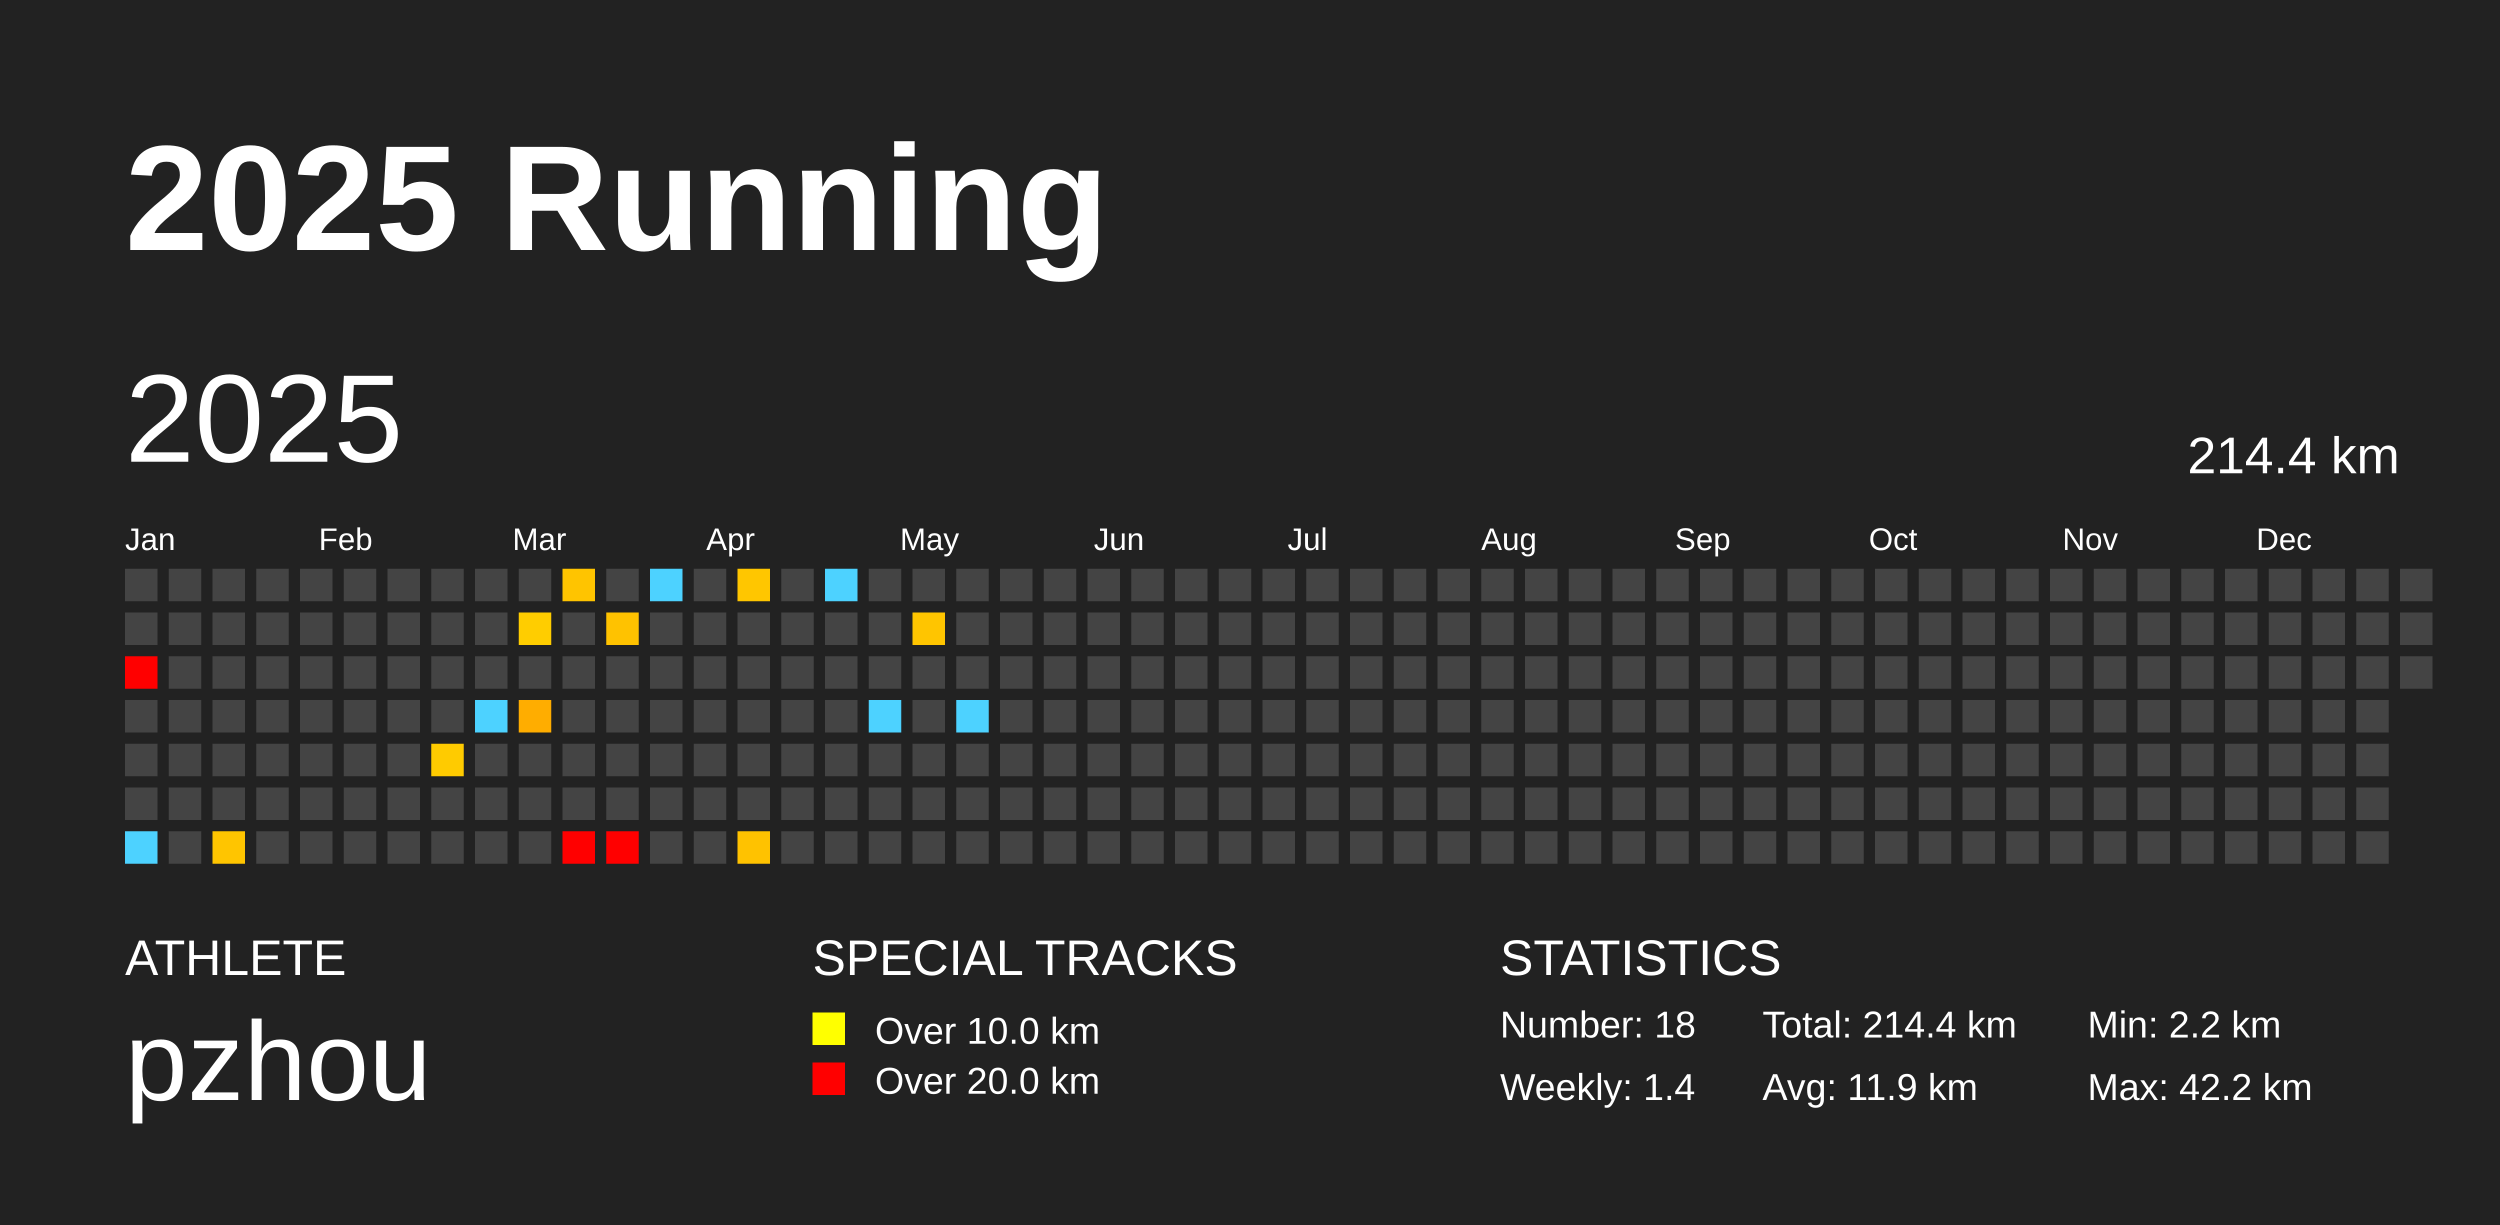
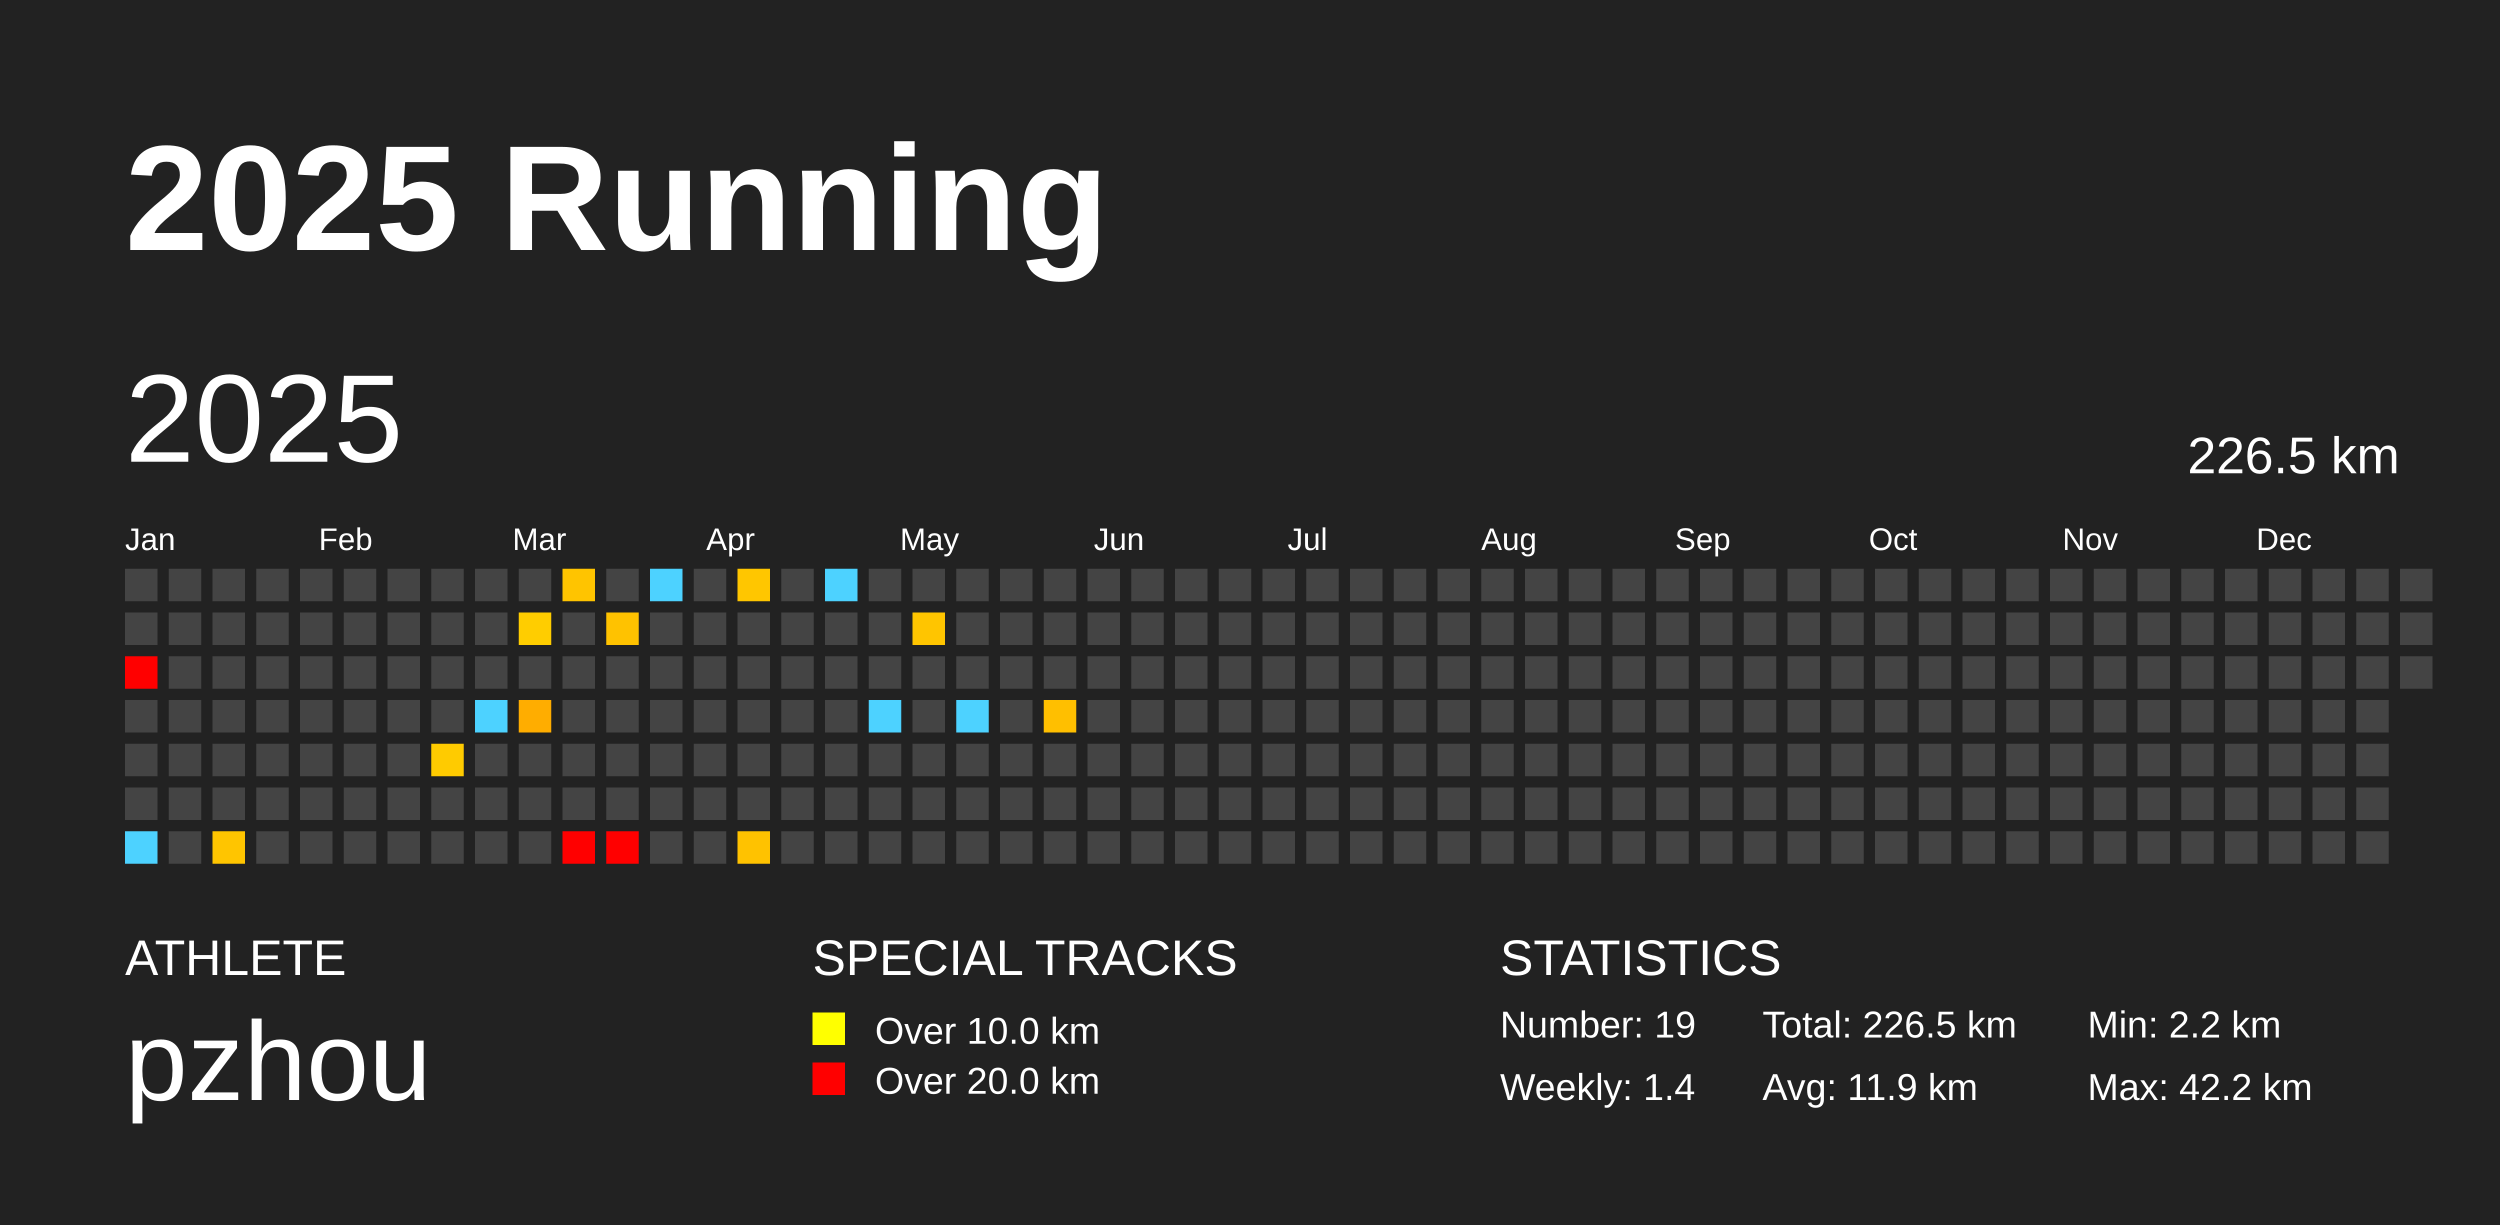
<svg xmlns="http://www.w3.org/2000/svg" baseProfile="full" height="98mm" version="1.1" viewBox="0,0,200,98" width="200mm">
  <defs />
  <rect fill="#222222" height="98" width="200" x="0" y="0" />
  <text fill="#FFFFFF" style="font-size:12px; font-family:Arial; font-weight:bold;" x="10" y="20">2025 Running</text>
  <text fill="#FFFFFF" style="font-size:4px; font-family:Arial" x="10" y="78">ATHLETE</text>
  <text fill="#FFFFFF" style="font-size:9px; font-family:Arial" x="10" y="88">pzhou</text>
  <text fill="#FFFFFF" style="font-size:4px; font-family:Arial" x="65" y="78">SPECIAL TRACKS</text>
  <rect fill="yellow" height="2.6" width="2.6" x="65" y="81" />
  <text fill="#FFFFFF" style="font-size:3px; font-family:Arial" x="70" y="83.5">Over 10.0 km</text>
  <rect fill="red" height="2.6" width="2.6" x="65" y="85" />
  <text fill="#FFFFFF" style="font-size:3px; font-family:Arial" x="70" y="87.5">Over 20.0 km</text>
  <text fill="#FFFFFF" style="font-size:4px; font-family:Arial" x="120" y="78">STATISTICS</text>
-   <text fill="#FFFFFF" style="font-size:3px; font-family:Arial" x="120" y="83">Number: 18</text>
+   <text fill="#FFFFFF" style="font-size:3px; font-family:Arial" x="120" y="83">Number: 19</text>
  <text fill="#FFFFFF" style="font-size:3px; font-family:Arial" x="120" y="88">Weekly: 1.4</text>
-   <text fill="#FFFFFF" style="font-size:3px; font-family:Arial" x="141" y="83">Total: 214.4 km</text>
+   <text fill="#FFFFFF" style="font-size:3px; font-family:Arial" x="141" y="83">Total: 226.5 km</text>
  <text fill="#FFFFFF" style="font-size:3px; font-family:Arial" x="141" y="88">Avg: 11.9 km</text>
  <text fill="#FFFFFF" style="font-size:3px; font-family:Arial" x="167" y="83">Min: 2.2 km</text>
  <text fill="#FFFFFF" style="font-size:3px; font-family:Arial" x="167" y="88">Max: 42.2 km</text>
  <text dominant-baseline="hanging" fill="#FFFFFF" style="font-size:10.0px; font-family:Arial;" x="10" y="30">2025</text>
-   <text dominant-baseline="hanging" fill="#FFFFFF" style="font-size:4.125px; font-family:Arial;" x="175" y="35">214.4 km</text>
+   <text dominant-baseline="hanging" fill="#FFFFFF" style="font-size:4.125px; font-family:Arial;" x="175" y="35">226.5 km</text>
  <text fill="#FFFFFF" style="font-size:2.5px; font-family:Arial" x="10.0" y="44">Jan</text>
  <text fill="#FFFFFF" style="font-size:2.5px; font-family:Arial" x="25.5" y="44">Feb</text>
  <text fill="#FFFFFF" style="font-size:2.5px; font-family:Arial" x="41.0" y="44">Mar</text>
  <text fill="#FFFFFF" style="font-size:2.5px; font-family:Arial" x="56.5" y="44">Apr</text>
  <text fill="#FFFFFF" style="font-size:2.5px; font-family:Arial" x="72.0" y="44">May</text>
  <text fill="#FFFFFF" style="font-size:2.5px; font-family:Arial" x="87.5" y="44">Jun</text>
  <text fill="#FFFFFF" style="font-size:2.5px; font-family:Arial" x="103.0" y="44">Jul</text>
  <text fill="#FFFFFF" style="font-size:2.5px; font-family:Arial" x="118.5" y="44">Aug</text>
  <text fill="#FFFFFF" style="font-size:2.5px; font-family:Arial" x="134.0" y="44">Sep</text>
  <text fill="#FFFFFF" style="font-size:2.5px; font-family:Arial" x="149.5" y="44">Oct</text>
  <text fill="#FFFFFF" style="font-size:2.5px; font-family:Arial" x="165.0" y="44">Nov</text>
  <text fill="#FFFFFF" style="font-size:2.5px; font-family:Arial" x="180.5" y="44">Dec</text>
  <rect fill="#444444" height="2.6" width="2.6" x="10.0" y="45.5" />
  <rect fill="#444444" height="2.6" width="2.6" x="10.0" y="49.0" />
  <rect fill="red" height="2.6" width="2.6" x="10.0" y="52.5" />
  <rect fill="#444444" height="2.6" width="2.6" x="10.0" y="56.0" />
  <rect fill="#444444" height="2.6" width="2.6" x="10.0" y="59.5" />
  <rect fill="#444444" height="2.6" width="2.6" x="10.0" y="63.0" />
  <rect fill="#4dd2ff" height="2.6" width="2.6" x="10.0" y="66.5" />
  <rect fill="#444444" height="2.6" width="2.6" x="13.5" y="45.5" />
  <rect fill="#444444" height="2.6" width="2.6" x="13.5" y="49.0" />
  <rect fill="#444444" height="2.6" width="2.6" x="13.5" y="52.5" />
  <rect fill="#444444" height="2.6" width="2.6" x="13.5" y="56.0" />
  <rect fill="#444444" height="2.6" width="2.6" x="13.5" y="59.5" />
  <rect fill="#444444" height="2.6" width="2.6" x="13.5" y="63.0" />
  <rect fill="#444444" height="2.6" width="2.6" x="13.5" y="66.5" />
  <rect fill="#444444" height="2.6" width="2.6" x="17.0" y="45.5" />
  <rect fill="#444444" height="2.6" width="2.6" x="17.0" y="49.0" />
  <rect fill="#444444" height="2.6" width="2.6" x="17.0" y="52.5" />
  <rect fill="#444444" height="2.6" width="2.6" x="17.0" y="56.0" />
  <rect fill="#444444" height="2.6" width="2.6" x="17.0" y="59.5" />
  <rect fill="#444444" height="2.6" width="2.6" x="17.0" y="63.0" />
  <rect fill="#ffc500" height="2.6" width="2.6" x="17.0" y="66.5" />
  <rect fill="#444444" height="2.6" width="2.6" x="20.5" y="45.5" />
  <rect fill="#444444" height="2.6" width="2.6" x="20.5" y="49.0" />
  <rect fill="#444444" height="2.6" width="2.6" x="20.5" y="52.5" />
  <rect fill="#444444" height="2.6" width="2.6" x="20.5" y="56.0" />
  <rect fill="#444444" height="2.6" width="2.6" x="20.5" y="59.5" />
  <rect fill="#444444" height="2.6" width="2.6" x="20.5" y="63.0" />
  <rect fill="#444444" height="2.6" width="2.6" x="20.5" y="66.5" />
  <rect fill="#444444" height="2.6" width="2.6" x="24.0" y="45.5" />
  <rect fill="#444444" height="2.6" width="2.6" x="24.0" y="49.0" />
  <rect fill="#444444" height="2.6" width="2.6" x="24.0" y="52.5" />
  <rect fill="#444444" height="2.6" width="2.6" x="24.0" y="56.0" />
  <rect fill="#444444" height="2.6" width="2.6" x="24.0" y="59.5" />
  <rect fill="#444444" height="2.6" width="2.6" x="24.0" y="63.0" />
  <rect fill="#444444" height="2.6" width="2.6" x="24.0" y="66.5" />
  <rect fill="#444444" height="2.6" width="2.6" x="27.5" y="45.5" />
  <rect fill="#444444" height="2.6" width="2.6" x="27.5" y="49.0" />
  <rect fill="#444444" height="2.6" width="2.6" x="27.5" y="52.5" />
  <rect fill="#444444" height="2.6" width="2.6" x="27.5" y="56.0" />
  <rect fill="#444444" height="2.6" width="2.6" x="27.5" y="59.5" />
  <rect fill="#444444" height="2.6" width="2.6" x="27.5" y="63.0" />
  <rect fill="#444444" height="2.6" width="2.6" x="27.5" y="66.5" />
  <rect fill="#444444" height="2.6" width="2.6" x="31.0" y="45.5" />
  <rect fill="#444444" height="2.6" width="2.6" x="31.0" y="49.0" />
  <rect fill="#444444" height="2.6" width="2.6" x="31.0" y="52.5" />
  <rect fill="#444444" height="2.6" width="2.6" x="31.0" y="56.0" />
  <rect fill="#444444" height="2.6" width="2.6" x="31.0" y="59.5" />
  <rect fill="#444444" height="2.6" width="2.6" x="31.0" y="63.0" />
  <rect fill="#444444" height="2.6" width="2.6" x="31.0" y="66.5" />
  <rect fill="#444444" height="2.6" width="2.6" x="34.5" y="45.5" />
  <rect fill="#444444" height="2.6" width="2.6" x="34.5" y="49.0" />
  <rect fill="#444444" height="2.6" width="2.6" x="34.5" y="52.5" />
  <rect fill="#444444" height="2.6" width="2.6" x="34.5" y="56.0" />
  <rect fill="#ffcb00" height="2.6" width="2.6" x="34.5" y="59.5" />
  <rect fill="#444444" height="2.6" width="2.6" x="34.5" y="63.0" />
  <rect fill="#444444" height="2.6" width="2.6" x="34.5" y="66.5" />
  <rect fill="#444444" height="2.6" width="2.6" x="38.0" y="45.5" />
  <rect fill="#444444" height="2.6" width="2.6" x="38.0" y="49.0" />
  <rect fill="#444444" height="2.6" width="2.6" x="38.0" y="52.5" />
  <rect fill="#4dd2ff" height="2.6" width="2.6" x="38.0" y="56.0" />
  <rect fill="#444444" height="2.6" width="2.6" x="38.0" y="59.5" />
  <rect fill="#444444" height="2.6" width="2.6" x="38.0" y="63.0" />
  <rect fill="#444444" height="2.6" width="2.6" x="38.0" y="66.5" />
  <rect fill="#444444" height="2.6" width="2.6" x="41.5" y="45.5" />
  <rect fill="#ffcd00" height="2.6" width="2.6" x="41.5" y="49.0" />
  <rect fill="#444444" height="2.6" width="2.6" x="41.5" y="52.5" />
  <rect fill="#ffad00" height="2.6" width="2.6" x="41.5" y="56.0" />
  <rect fill="#444444" height="2.6" width="2.6" x="41.5" y="59.5" />
  <rect fill="#444444" height="2.6" width="2.6" x="41.5" y="63.0" />
  <rect fill="#444444" height="2.6" width="2.6" x="41.5" y="66.5" />
  <rect fill="#ffc400" height="2.6" width="2.6" x="45.0" y="45.5" />
  <rect fill="#444444" height="2.6" width="2.6" x="45.0" y="49.0" />
  <rect fill="#444444" height="2.6" width="2.6" x="45.0" y="52.5" />
  <rect fill="#444444" height="2.6" width="2.6" x="45.0" y="56.0" />
  <rect fill="#444444" height="2.6" width="2.6" x="45.0" y="59.5" />
  <rect fill="#444444" height="2.6" width="2.6" x="45.0" y="63.0" />
  <rect fill="red" height="2.6" width="2.6" x="45.0" y="66.5" />
  <rect fill="#444444" height="2.6" width="2.6" x="48.5" y="45.5" />
  <rect fill="#ffc200" height="2.6" width="2.6" x="48.5" y="49.0" />
  <rect fill="#444444" height="2.6" width="2.6" x="48.5" y="52.5" />
  <rect fill="#444444" height="2.6" width="2.6" x="48.5" y="56.0" />
  <rect fill="#444444" height="2.6" width="2.6" x="48.5" y="59.5" />
  <rect fill="#444444" height="2.6" width="2.6" x="48.5" y="63.0" />
  <rect fill="red" height="2.6" width="2.6" x="48.5" y="66.5" />
  <rect fill="#4dd2ff" height="2.6" width="2.6" x="52.0" y="45.5" />
  <rect fill="#444444" height="2.6" width="2.6" x="52.0" y="49.0" />
  <rect fill="#444444" height="2.6" width="2.6" x="52.0" y="52.5" />
  <rect fill="#444444" height="2.6" width="2.6" x="52.0" y="56.0" />
  <rect fill="#444444" height="2.6" width="2.6" x="52.0" y="59.5" />
  <rect fill="#444444" height="2.6" width="2.6" x="52.0" y="63.0" />
  <rect fill="#444444" height="2.6" width="2.6" x="52.0" y="66.5" />
  <rect fill="#444444" height="2.6" width="2.6" x="55.5" y="45.5" />
  <rect fill="#444444" height="2.6" width="2.6" x="55.5" y="49.0" />
  <rect fill="#444444" height="2.6" width="2.6" x="55.5" y="52.5" />
  <rect fill="#444444" height="2.6" width="2.6" x="55.5" y="56.0" />
  <rect fill="#444444" height="2.6" width="2.6" x="55.5" y="59.5" />
  <rect fill="#444444" height="2.6" width="2.6" x="55.5" y="63.0" />
  <rect fill="#444444" height="2.6" width="2.6" x="55.5" y="66.5" />
  <rect fill="#ffc600" height="2.6" width="2.6" x="59.0" y="45.5" />
  <rect fill="#444444" height="2.6" width="2.6" x="59.0" y="49.0" />
  <rect fill="#444444" height="2.6" width="2.6" x="59.0" y="52.5" />
  <rect fill="#444444" height="2.6" width="2.6" x="59.0" y="56.0" />
  <rect fill="#444444" height="2.6" width="2.6" x="59.0" y="59.5" />
  <rect fill="#444444" height="2.6" width="2.6" x="59.0" y="63.0" />
  <rect fill="#ffc200" height="2.6" width="2.6" x="59.0" y="66.5" />
  <rect fill="#444444" height="2.6" width="2.6" x="62.5" y="45.5" />
  <rect fill="#444444" height="2.6" width="2.6" x="62.5" y="49.0" />
  <rect fill="#444444" height="2.6" width="2.6" x="62.5" y="52.5" />
  <rect fill="#444444" height="2.6" width="2.6" x="62.5" y="56.0" />
  <rect fill="#444444" height="2.6" width="2.6" x="62.5" y="59.5" />
  <rect fill="#444444" height="2.6" width="2.6" x="62.5" y="63.0" />
  <rect fill="#444444" height="2.6" width="2.6" x="62.5" y="66.5" />
  <rect fill="#4dd2ff" height="2.6" width="2.6" x="66.0" y="45.5" />
  <rect fill="#444444" height="2.6" width="2.6" x="66.0" y="49.0" />
  <rect fill="#444444" height="2.6" width="2.6" x="66.0" y="52.5" />
  <rect fill="#444444" height="2.6" width="2.6" x="66.0" y="56.0" />
  <rect fill="#444444" height="2.6" width="2.6" x="66.0" y="59.5" />
  <rect fill="#444444" height="2.6" width="2.6" x="66.0" y="63.0" />
  <rect fill="#444444" height="2.6" width="2.6" x="66.0" y="66.5" />
  <rect fill="#444444" height="2.6" width="2.6" x="69.5" y="45.5" />
  <rect fill="#444444" height="2.6" width="2.6" x="69.5" y="49.0" />
  <rect fill="#444444" height="2.6" width="2.6" x="69.5" y="52.5" />
  <rect fill="#4dd2ff" height="2.6" width="2.6" x="69.5" y="56.0" />
  <rect fill="#444444" height="2.6" width="2.6" x="69.5" y="59.5" />
  <rect fill="#444444" height="2.6" width="2.6" x="69.5" y="63.0" />
  <rect fill="#444444" height="2.6" width="2.6" x="69.5" y="66.5" />
  <rect fill="#444444" height="2.6" width="2.6" x="73.0" y="45.5" />
  <rect fill="#ffc500" height="2.6" width="2.6" x="73.0" y="49.0" />
  <rect fill="#444444" height="2.6" width="2.6" x="73.0" y="52.5" />
  <rect fill="#444444" height="2.6" width="2.6" x="73.0" y="56.0" />
  <rect fill="#444444" height="2.6" width="2.6" x="73.0" y="59.5" />
  <rect fill="#444444" height="2.6" width="2.6" x="73.0" y="63.0" />
  <rect fill="#444444" height="2.6" width="2.6" x="73.0" y="66.5" />
  <rect fill="#444444" height="2.6" width="2.6" x="76.5" y="45.5" />
  <rect fill="#444444" height="2.6" width="2.6" x="76.5" y="49.0" />
  <rect fill="#444444" height="2.6" width="2.6" x="76.5" y="52.5" />
  <rect fill="#4dd2ff" height="2.6" width="2.6" x="76.5" y="56.0" />
  <rect fill="#444444" height="2.6" width="2.6" x="76.5" y="59.5" />
  <rect fill="#444444" height="2.6" width="2.6" x="76.5" y="63.0" />
  <rect fill="#444444" height="2.6" width="2.6" x="76.5" y="66.5" />
  <rect fill="#444444" height="2.6" width="2.6" x="80.0" y="45.5" />
  <rect fill="#444444" height="2.6" width="2.6" x="80.0" y="49.0" />
  <rect fill="#444444" height="2.6" width="2.6" x="80.0" y="52.5" />
  <rect fill="#444444" height="2.6" width="2.6" x="80.0" y="56.0" />
  <rect fill="#444444" height="2.6" width="2.6" x="80.0" y="59.5" />
  <rect fill="#444444" height="2.6" width="2.6" x="80.0" y="63.0" />
  <rect fill="#444444" height="2.6" width="2.6" x="80.0" y="66.5" />
  <rect fill="#444444" height="2.6" width="2.6" x="83.5" y="45.5" />
  <rect fill="#444444" height="2.6" width="2.6" x="83.5" y="49.0" />
  <rect fill="#444444" height="2.6" width="2.6" x="83.5" y="52.5" />
-   <rect fill="#444444" height="2.6" width="2.6" x="83.5" y="56.0" />
+   <rect fill="#ffbf00" height="2.6" width="2.6" x="83.5" y="56.0" />
  <rect fill="#444444" height="2.6" width="2.6" x="83.5" y="59.5" />
  <rect fill="#444444" height="2.6" width="2.6" x="83.5" y="63.0" />
  <rect fill="#444444" height="2.6" width="2.6" x="83.5" y="66.5" />
  <rect fill="#444444" height="2.6" width="2.6" x="87.0" y="45.5" />
  <rect fill="#444444" height="2.6" width="2.6" x="87.0" y="49.0" />
  <rect fill="#444444" height="2.6" width="2.6" x="87.0" y="52.5" />
  <rect fill="#444444" height="2.6" width="2.6" x="87.0" y="56.0" />
  <rect fill="#444444" height="2.6" width="2.6" x="87.0" y="59.5" />
  <rect fill="#444444" height="2.6" width="2.6" x="87.0" y="63.0" />
  <rect fill="#444444" height="2.6" width="2.6" x="87.0" y="66.5" />
  <rect fill="#444444" height="2.6" width="2.6" x="90.5" y="45.5" />
  <rect fill="#444444" height="2.6" width="2.6" x="90.5" y="49.0" />
  <rect fill="#444444" height="2.6" width="2.6" x="90.5" y="52.5" />
  <rect fill="#444444" height="2.6" width="2.6" x="90.5" y="56.0" />
  <rect fill="#444444" height="2.6" width="2.6" x="90.5" y="59.5" />
  <rect fill="#444444" height="2.6" width="2.6" x="90.5" y="63.0" />
  <rect fill="#444444" height="2.6" width="2.6" x="90.5" y="66.5" />
  <rect fill="#444444" height="2.6" width="2.6" x="94.0" y="45.5" />
  <rect fill="#444444" height="2.6" width="2.6" x="94.0" y="49.0" />
  <rect fill="#444444" height="2.6" width="2.6" x="94.0" y="52.5" />
  <rect fill="#444444" height="2.6" width="2.6" x="94.0" y="56.0" />
  <rect fill="#444444" height="2.6" width="2.6" x="94.0" y="59.5" />
  <rect fill="#444444" height="2.6" width="2.6" x="94.0" y="63.0" />
  <rect fill="#444444" height="2.6" width="2.6" x="94.0" y="66.5" />
  <rect fill="#444444" height="2.6" width="2.6" x="97.5" y="45.5" />
  <rect fill="#444444" height="2.6" width="2.6" x="97.5" y="49.0" />
  <rect fill="#444444" height="2.6" width="2.6" x="97.5" y="52.5" />
  <rect fill="#444444" height="2.6" width="2.6" x="97.5" y="56.0" />
  <rect fill="#444444" height="2.6" width="2.6" x="97.5" y="59.5" />
  <rect fill="#444444" height="2.6" width="2.6" x="97.5" y="63.0" />
  <rect fill="#444444" height="2.6" width="2.6" x="97.5" y="66.5" />
  <rect fill="#444444" height="2.6" width="2.6" x="101.0" y="45.5" />
  <rect fill="#444444" height="2.6" width="2.6" x="101.0" y="49.0" />
  <rect fill="#444444" height="2.6" width="2.6" x="101.0" y="52.5" />
  <rect fill="#444444" height="2.6" width="2.6" x="101.0" y="56.0" />
  <rect fill="#444444" height="2.6" width="2.6" x="101.0" y="59.5" />
  <rect fill="#444444" height="2.6" width="2.6" x="101.0" y="63.0" />
  <rect fill="#444444" height="2.6" width="2.6" x="101.0" y="66.5" />
  <rect fill="#444444" height="2.6" width="2.6" x="104.5" y="45.5" />
  <rect fill="#444444" height="2.6" width="2.6" x="104.5" y="49.0" />
  <rect fill="#444444" height="2.6" width="2.6" x="104.5" y="52.5" />
  <rect fill="#444444" height="2.6" width="2.6" x="104.5" y="56.0" />
  <rect fill="#444444" height="2.6" width="2.6" x="104.5" y="59.5" />
  <rect fill="#444444" height="2.6" width="2.6" x="104.5" y="63.0" />
  <rect fill="#444444" height="2.6" width="2.6" x="104.5" y="66.5" />
  <rect fill="#444444" height="2.6" width="2.6" x="108.0" y="45.5" />
  <rect fill="#444444" height="2.6" width="2.6" x="108.0" y="49.0" />
  <rect fill="#444444" height="2.6" width="2.6" x="108.0" y="52.5" />
  <rect fill="#444444" height="2.6" width="2.6" x="108.0" y="56.0" />
  <rect fill="#444444" height="2.6" width="2.6" x="108.0" y="59.5" />
  <rect fill="#444444" height="2.6" width="2.6" x="108.0" y="63.0" />
  <rect fill="#444444" height="2.6" width="2.6" x="108.0" y="66.5" />
  <rect fill="#444444" height="2.6" width="2.6" x="111.5" y="45.5" />
  <rect fill="#444444" height="2.6" width="2.6" x="111.5" y="49.0" />
  <rect fill="#444444" height="2.6" width="2.6" x="111.5" y="52.5" />
  <rect fill="#444444" height="2.6" width="2.6" x="111.5" y="56.0" />
  <rect fill="#444444" height="2.6" width="2.6" x="111.5" y="59.5" />
  <rect fill="#444444" height="2.6" width="2.6" x="111.5" y="63.0" />
  <rect fill="#444444" height="2.6" width="2.6" x="111.5" y="66.5" />
  <rect fill="#444444" height="2.6" width="2.6" x="115.0" y="45.5" />
  <rect fill="#444444" height="2.6" width="2.6" x="115.0" y="49.0" />
  <rect fill="#444444" height="2.6" width="2.6" x="115.0" y="52.5" />
  <rect fill="#444444" height="2.6" width="2.6" x="115.0" y="56.0" />
  <rect fill="#444444" height="2.6" width="2.6" x="115.0" y="59.5" />
  <rect fill="#444444" height="2.6" width="2.6" x="115.0" y="63.0" />
  <rect fill="#444444" height="2.6" width="2.6" x="115.0" y="66.5" />
  <rect fill="#444444" height="2.6" width="2.6" x="118.5" y="45.5" />
  <rect fill="#444444" height="2.6" width="2.6" x="118.5" y="49.0" />
  <rect fill="#444444" height="2.6" width="2.6" x="118.5" y="52.5" />
  <rect fill="#444444" height="2.6" width="2.6" x="118.5" y="56.0" />
  <rect fill="#444444" height="2.6" width="2.6" x="118.5" y="59.5" />
  <rect fill="#444444" height="2.6" width="2.6" x="118.5" y="63.0" />
  <rect fill="#444444" height="2.6" width="2.6" x="118.5" y="66.5" />
  <rect fill="#444444" height="2.6" width="2.6" x="122.0" y="45.5" />
  <rect fill="#444444" height="2.6" width="2.6" x="122.0" y="49.0" />
  <rect fill="#444444" height="2.6" width="2.6" x="122.0" y="52.5" />
  <rect fill="#444444" height="2.6" width="2.6" x="122.0" y="56.0" />
  <rect fill="#444444" height="2.6" width="2.6" x="122.0" y="59.5" />
  <rect fill="#444444" height="2.6" width="2.6" x="122.0" y="63.0" />
  <rect fill="#444444" height="2.6" width="2.6" x="122.0" y="66.5" />
  <rect fill="#444444" height="2.6" width="2.6" x="125.5" y="45.5" />
  <rect fill="#444444" height="2.6" width="2.6" x="125.5" y="49.0" />
  <rect fill="#444444" height="2.6" width="2.6" x="125.5" y="52.5" />
  <rect fill="#444444" height="2.6" width="2.6" x="125.5" y="56.0" />
  <rect fill="#444444" height="2.6" width="2.6" x="125.5" y="59.5" />
  <rect fill="#444444" height="2.6" width="2.6" x="125.5" y="63.0" />
  <rect fill="#444444" height="2.6" width="2.6" x="125.5" y="66.5" />
  <rect fill="#444444" height="2.6" width="2.6" x="129.0" y="45.5" />
  <rect fill="#444444" height="2.6" width="2.6" x="129.0" y="49.0" />
  <rect fill="#444444" height="2.6" width="2.6" x="129.0" y="52.5" />
  <rect fill="#444444" height="2.6" width="2.6" x="129.0" y="56.0" />
  <rect fill="#444444" height="2.6" width="2.6" x="129.0" y="59.5" />
  <rect fill="#444444" height="2.6" width="2.6" x="129.0" y="63.0" />
  <rect fill="#444444" height="2.6" width="2.6" x="129.0" y="66.5" />
  <rect fill="#444444" height="2.6" width="2.6" x="132.5" y="45.5" />
  <rect fill="#444444" height="2.6" width="2.6" x="132.5" y="49.0" />
  <rect fill="#444444" height="2.6" width="2.6" x="132.5" y="52.5" />
  <rect fill="#444444" height="2.6" width="2.6" x="132.5" y="56.0" />
  <rect fill="#444444" height="2.6" width="2.6" x="132.5" y="59.5" />
  <rect fill="#444444" height="2.6" width="2.6" x="132.5" y="63.0" />
  <rect fill="#444444" height="2.6" width="2.6" x="132.5" y="66.5" />
  <rect fill="#444444" height="2.6" width="2.6" x="136.0" y="45.5" />
  <rect fill="#444444" height="2.6" width="2.6" x="136.0" y="49.0" />
  <rect fill="#444444" height="2.6" width="2.6" x="136.0" y="52.5" />
  <rect fill="#444444" height="2.6" width="2.6" x="136.0" y="56.0" />
  <rect fill="#444444" height="2.6" width="2.6" x="136.0" y="59.5" />
  <rect fill="#444444" height="2.6" width="2.6" x="136.0" y="63.0" />
  <rect fill="#444444" height="2.6" width="2.6" x="136.0" y="66.5" />
  <rect fill="#444444" height="2.6" width="2.6" x="139.5" y="45.5" />
  <rect fill="#444444" height="2.6" width="2.6" x="139.5" y="49.0" />
  <rect fill="#444444" height="2.6" width="2.6" x="139.5" y="52.5" />
  <rect fill="#444444" height="2.6" width="2.6" x="139.5" y="56.0" />
  <rect fill="#444444" height="2.6" width="2.6" x="139.5" y="59.5" />
  <rect fill="#444444" height="2.6" width="2.6" x="139.5" y="63.0" />
  <rect fill="#444444" height="2.6" width="2.6" x="139.5" y="66.5" />
  <rect fill="#444444" height="2.6" width="2.6" x="143.0" y="45.5" />
  <rect fill="#444444" height="2.6" width="2.6" x="143.0" y="49.0" />
  <rect fill="#444444" height="2.6" width="2.6" x="143.0" y="52.5" />
  <rect fill="#444444" height="2.6" width="2.6" x="143.0" y="56.0" />
  <rect fill="#444444" height="2.6" width="2.6" x="143.0" y="59.5" />
  <rect fill="#444444" height="2.6" width="2.6" x="143.0" y="63.0" />
  <rect fill="#444444" height="2.6" width="2.6" x="143.0" y="66.5" />
  <rect fill="#444444" height="2.6" width="2.6" x="146.5" y="45.5" />
  <rect fill="#444444" height="2.6" width="2.6" x="146.5" y="49.0" />
  <rect fill="#444444" height="2.6" width="2.6" x="146.5" y="52.5" />
  <rect fill="#444444" height="2.6" width="2.6" x="146.5" y="56.0" />
  <rect fill="#444444" height="2.6" width="2.6" x="146.5" y="59.5" />
  <rect fill="#444444" height="2.6" width="2.6" x="146.5" y="63.0" />
  <rect fill="#444444" height="2.6" width="2.6" x="146.5" y="66.5" />
  <rect fill="#444444" height="2.6" width="2.6" x="150.0" y="45.5" />
  <rect fill="#444444" height="2.6" width="2.6" x="150.0" y="49.0" />
  <rect fill="#444444" height="2.6" width="2.6" x="150.0" y="52.5" />
  <rect fill="#444444" height="2.6" width="2.6" x="150.0" y="56.0" />
  <rect fill="#444444" height="2.6" width="2.6" x="150.0" y="59.5" />
  <rect fill="#444444" height="2.6" width="2.6" x="150.0" y="63.0" />
  <rect fill="#444444" height="2.6" width="2.6" x="150.0" y="66.5" />
  <rect fill="#444444" height="2.6" width="2.6" x="153.5" y="45.5" />
  <rect fill="#444444" height="2.6" width="2.6" x="153.5" y="49.0" />
  <rect fill="#444444" height="2.6" width="2.6" x="153.5" y="52.5" />
  <rect fill="#444444" height="2.6" width="2.6" x="153.5" y="56.0" />
  <rect fill="#444444" height="2.6" width="2.6" x="153.5" y="59.5" />
  <rect fill="#444444" height="2.6" width="2.6" x="153.5" y="63.0" />
  <rect fill="#444444" height="2.6" width="2.6" x="153.5" y="66.5" />
  <rect fill="#444444" height="2.6" width="2.6" x="157.0" y="45.5" />
  <rect fill="#444444" height="2.6" width="2.6" x="157.0" y="49.0" />
  <rect fill="#444444" height="2.6" width="2.6" x="157.0" y="52.5" />
  <rect fill="#444444" height="2.6" width="2.6" x="157.0" y="56.0" />
  <rect fill="#444444" height="2.6" width="2.6" x="157.0" y="59.5" />
  <rect fill="#444444" height="2.6" width="2.6" x="157.0" y="63.0" />
  <rect fill="#444444" height="2.6" width="2.6" x="157.0" y="66.5" />
  <rect fill="#444444" height="2.6" width="2.6" x="160.5" y="45.5" />
  <rect fill="#444444" height="2.6" width="2.6" x="160.5" y="49.0" />
  <rect fill="#444444" height="2.6" width="2.6" x="160.5" y="52.5" />
  <rect fill="#444444" height="2.6" width="2.6" x="160.5" y="56.0" />
  <rect fill="#444444" height="2.6" width="2.6" x="160.5" y="59.5" />
  <rect fill="#444444" height="2.6" width="2.6" x="160.5" y="63.0" />
  <rect fill="#444444" height="2.6" width="2.6" x="160.5" y="66.5" />
  <rect fill="#444444" height="2.6" width="2.6" x="164.0" y="45.5" />
  <rect fill="#444444" height="2.6" width="2.6" x="164.0" y="49.0" />
  <rect fill="#444444" height="2.6" width="2.6" x="164.0" y="52.5" />
  <rect fill="#444444" height="2.6" width="2.6" x="164.0" y="56.0" />
  <rect fill="#444444" height="2.6" width="2.6" x="164.0" y="59.5" />
  <rect fill="#444444" height="2.6" width="2.6" x="164.0" y="63.0" />
  <rect fill="#444444" height="2.6" width="2.6" x="164.0" y="66.5" />
  <rect fill="#444444" height="2.6" width="2.6" x="167.5" y="45.5" />
  <rect fill="#444444" height="2.6" width="2.6" x="167.5" y="49.0" />
  <rect fill="#444444" height="2.6" width="2.6" x="167.5" y="52.5" />
  <rect fill="#444444" height="2.6" width="2.6" x="167.5" y="56.0" />
  <rect fill="#444444" height="2.6" width="2.6" x="167.5" y="59.5" />
  <rect fill="#444444" height="2.6" width="2.6" x="167.5" y="63.0" />
  <rect fill="#444444" height="2.6" width="2.6" x="167.5" y="66.5" />
  <rect fill="#444444" height="2.6" width="2.6" x="171.0" y="45.5" />
  <rect fill="#444444" height="2.6" width="2.6" x="171.0" y="49.0" />
  <rect fill="#444444" height="2.6" width="2.6" x="171.0" y="52.5" />
  <rect fill="#444444" height="2.6" width="2.6" x="171.0" y="56.0" />
  <rect fill="#444444" height="2.6" width="2.6" x="171.0" y="59.5" />
  <rect fill="#444444" height="2.6" width="2.6" x="171.0" y="63.0" />
  <rect fill="#444444" height="2.6" width="2.6" x="171.0" y="66.5" />
  <rect fill="#444444" height="2.6" width="2.6" x="174.5" y="45.5" />
  <rect fill="#444444" height="2.6" width="2.6" x="174.5" y="49.0" />
  <rect fill="#444444" height="2.6" width="2.6" x="174.5" y="52.5" />
  <rect fill="#444444" height="2.6" width="2.6" x="174.5" y="56.0" />
  <rect fill="#444444" height="2.6" width="2.6" x="174.5" y="59.5" />
  <rect fill="#444444" height="2.6" width="2.6" x="174.5" y="63.0" />
  <rect fill="#444444" height="2.6" width="2.6" x="174.5" y="66.5" />
  <rect fill="#444444" height="2.6" width="2.6" x="178.0" y="45.5" />
  <rect fill="#444444" height="2.6" width="2.6" x="178.0" y="49.0" />
  <rect fill="#444444" height="2.6" width="2.6" x="178.0" y="52.5" />
  <rect fill="#444444" height="2.6" width="2.6" x="178.0" y="56.0" />
  <rect fill="#444444" height="2.6" width="2.6" x="178.0" y="59.5" />
  <rect fill="#444444" height="2.6" width="2.6" x="178.0" y="63.0" />
  <rect fill="#444444" height="2.6" width="2.6" x="178.0" y="66.5" />
  <rect fill="#444444" height="2.6" width="2.6" x="181.5" y="45.5" />
  <rect fill="#444444" height="2.6" width="2.6" x="181.5" y="49.0" />
  <rect fill="#444444" height="2.6" width="2.6" x="181.5" y="52.5" />
  <rect fill="#444444" height="2.6" width="2.6" x="181.5" y="56.0" />
  <rect fill="#444444" height="2.6" width="2.6" x="181.5" y="59.5" />
  <rect fill="#444444" height="2.6" width="2.6" x="181.5" y="63.0" />
  <rect fill="#444444" height="2.6" width="2.6" x="181.5" y="66.5" />
  <rect fill="#444444" height="2.6" width="2.6" x="185.0" y="45.5" />
  <rect fill="#444444" height="2.6" width="2.6" x="185.0" y="49.0" />
  <rect fill="#444444" height="2.6" width="2.6" x="185.0" y="52.5" />
  <rect fill="#444444" height="2.6" width="2.6" x="185.0" y="56.0" />
  <rect fill="#444444" height="2.6" width="2.6" x="185.0" y="59.5" />
  <rect fill="#444444" height="2.6" width="2.6" x="185.0" y="63.0" />
  <rect fill="#444444" height="2.6" width="2.6" x="185.0" y="66.5" />
  <rect fill="#444444" height="2.6" width="2.6" x="188.5" y="45.5" />
  <rect fill="#444444" height="2.6" width="2.6" x="188.5" y="49.0" />
  <rect fill="#444444" height="2.6" width="2.6" x="188.5" y="52.5" />
  <rect fill="#444444" height="2.6" width="2.6" x="188.5" y="56.0" />
  <rect fill="#444444" height="2.6" width="2.6" x="188.5" y="59.5" />
  <rect fill="#444444" height="2.6" width="2.6" x="188.5" y="63.0" />
  <rect fill="#444444" height="2.6" width="2.6" x="188.5" y="66.5" />
  <rect fill="#444444" height="2.6" width="2.6" x="192.0" y="45.5" />
  <rect fill="#444444" height="2.6" width="2.6" x="192.0" y="49.0" />
  <rect fill="#444444" height="2.6" width="2.6" x="192.0" y="52.5" />
</svg>
